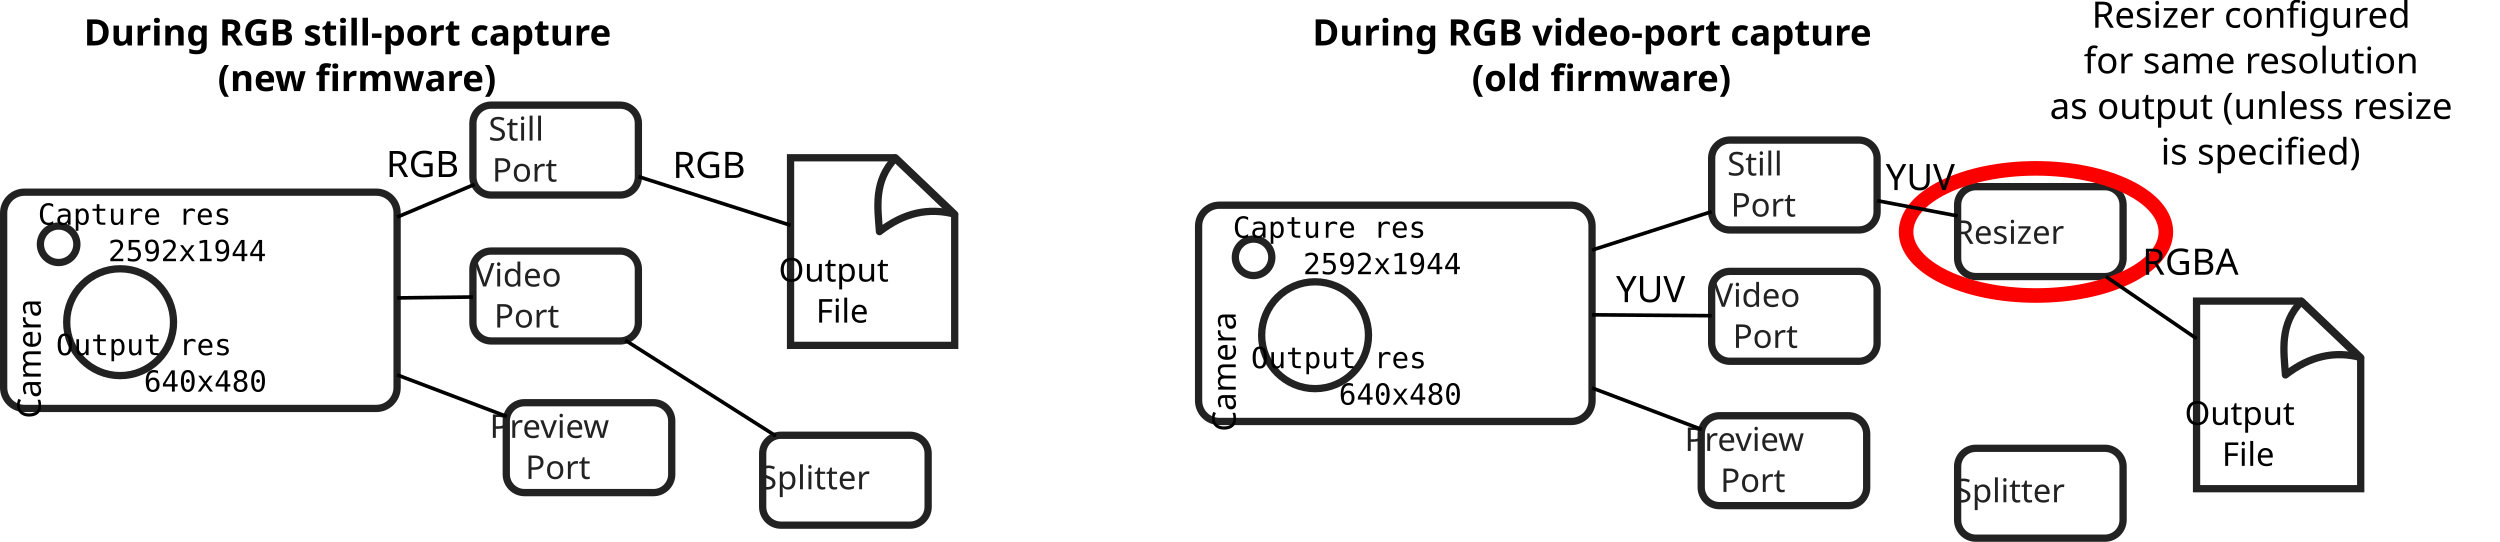
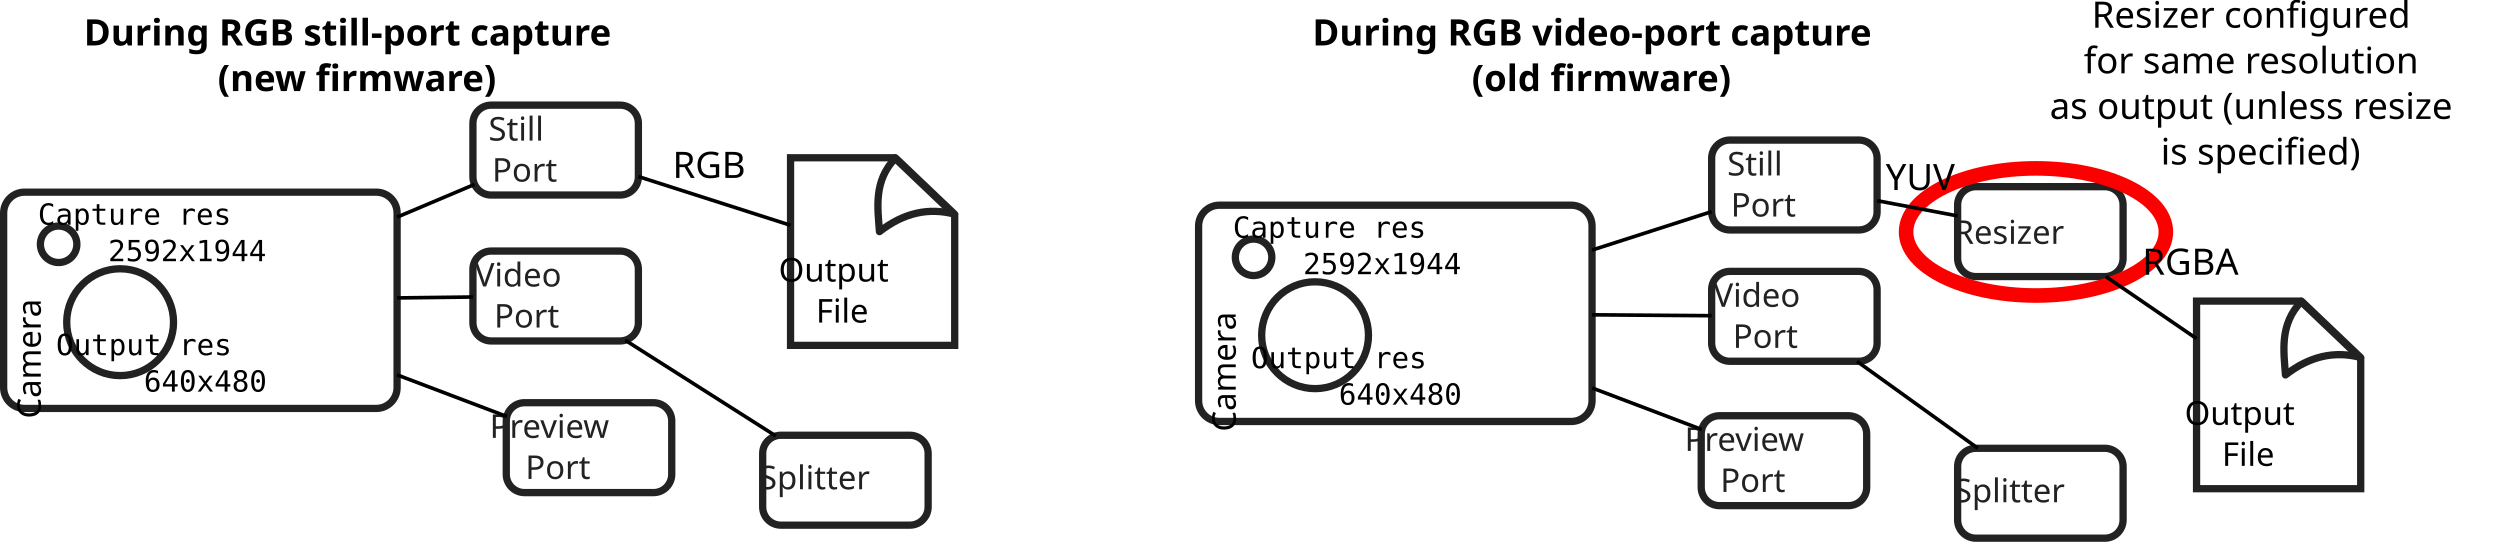
<svg xmlns="http://www.w3.org/2000/svg" width="685.326" height="148.532" id="svg3037" version="1.1">
  <defs id="defs3039" />
  <g id="layer1" transform="translate(-34.57143,-14.89914)">
    <g id="g3827" transform="translate(-17.14286,-25.06889)">
      <rect ry="5" y="68.791" x="181.357" height="24.643" width="45.357" id="rect3764" style="fill:none;stroke:#222222;stroke-width:2;stroke-linecap:square;stroke-linejoin:miter;stroke-miterlimit:4;stroke-opacity:1;stroke-dasharray:none;stroke-dashoffset:0" />
      <text id="text3776" y="78.502" x="203.731" style="font-size:9px;font-style:normal;font-weight:normal;text-align:center;line-height:125%;letter-spacing:0px;word-spacing:0px;text-anchor:middle;fill:#222222;fill-opacity:1;stroke:none;font-family:Sans" xml:space="preserve">
        <tspan id="tspan3780" y="78.502" x="203.731">Still</tspan>
        <tspan y="89.752" x="203.731" id="tspan3863">Port</tspan>
      </text>
    </g>
    <g id="g3833" transform="translate(-17.14286,-21.06889)">
      <rect style="fill:none;stroke:#222222;stroke-width:2;stroke-linecap:square;stroke-linejoin:miter;stroke-miterlimit:4;stroke-opacity:1;stroke-dasharray:none;stroke-dashoffset:0" id="rect3766" width="45.357" height="24.643" x="181.357" y="104.791" ry="5" />
      <text id="text3782" y="114.502" x="204.277" style="font-size:9px;font-style:normal;font-weight:normal;text-align:center;line-height:125%;letter-spacing:0px;word-spacing:0px;text-anchor:middle;fill:#222222;fill-opacity:1;stroke:none;font-family:Sans" xml:space="preserve">
        <tspan id="tspan3786" y="114.502" x="204.277">Video</tspan>
        <tspan y="125.752" x="204.277" id="tspan3867">Port</tspan>
      </text>
    </g>
    <g id="g3839" transform="translate(-8,-15.49746)">
      <rect ry="5" y="140.791" x="181.357" height="24.643" width="45.357" id="rect3768" style="fill:none;stroke:#222222;stroke-width:2;stroke-linecap:square;stroke-linejoin:miter;stroke-miterlimit:4;stroke-opacity:1;stroke-dasharray:none;stroke-dashoffset:0" />
      <text id="text3788" y="150.436" x="203.706" style="font-size:9px;font-style:normal;font-weight:normal;text-align:center;line-height:125%;letter-spacing:0px;word-spacing:0px;text-anchor:middle;fill:#222222;fill-opacity:1;stroke:none;font-family:Sans" xml:space="preserve">
        <tspan id="tspan3792" y="150.436" x="203.706">Preview</tspan>
        <tspan y="161.686" x="203.706" id="tspan3871">Port</tspan>
      </text>
    </g>
    <g id="g3906" transform="translate(-1.712467,47.42603)">
      <rect style="fill:none;stroke:#222222;stroke-width:2;stroke-linecap:square;stroke-linejoin:miter;stroke-miterlimit:4;stroke-opacity:1;stroke-dasharray:none;stroke-dashoffset:0" id="rect3885" width="45.357" height="24.643" x="245.357" y="86.791" ry="5" />
      <text xml:space="preserve" style="font-size:9px;font-style:normal;font-weight:normal;text-align:center;line-height:125%;letter-spacing:0px;word-spacing:0px;text-anchor:middle;fill:#222222;fill-opacity:1;stroke:none;font-family:Sans" x="267.743" y="101.595" id="text3887">
        <tspan x="267.743" y="101.595" id="tspan3891">Splitter</tspan>
      </text>
    </g>
    <g id="g3914" transform="translate(267.859,-20.71682)">
      <rect ry="5" y="86.791" x="303.357" height="24.643" width="45.357" id="rect3897" style="fill:none;stroke:#222222;stroke-width:2;stroke-linecap:square;stroke-linejoin:miter;stroke-miterlimit:4;stroke-opacity:1;stroke-dasharray:none;stroke-dashoffset:0" />
      <text id="text3899" y="102.467" x="325.598" style="font-size:9px;font-style:normal;font-weight:normal;text-align:center;line-height:125%;letter-spacing:0px;word-spacing:0px;text-anchor:middle;fill:#222222;fill-opacity:1;stroke:none;font-family:Sans" xml:space="preserve">
        <tspan id="tspan3901" y="102.467" x="325.598">Resizer</tspan>
      </text>
    </g>
    <g transform="translate(14.85714,32.93111)" id="g3950">
      <rect ry="5.714" y="34.648" x="20.714" height="59.286" width="107.857" id="rect2985" style="fill:none;stroke:#222222;stroke-width:2;stroke-miterlimit:4;stroke-opacity:1;stroke-dasharray:none" />
-       <path transform="translate(-49.50001,-32.78572)" d="m 116.786,103.076 c 0,8.087 -6.556,14.643 -14.643,14.643 -8.087,0 -14.643,-6.556 -14.643,-14.643 0,-8.087 6.556,-14.643 14.643,-14.643 8.087,0 14.643,6.556 14.643,14.643 z" id="path3755" style="fill:none;stroke:#222222;stroke-width:2;stroke-linecap:square;stroke-linejoin:miter;stroke-miterlimit:4;stroke-opacity:1;stroke-dasharray:none;stroke-dashoffset:0" />
+       <path transform="translate(-49.50001,-32.78572)" d="M 116.786,103.076 A 14.643,14.643 0 0 1 102.143,117.719 14.643,14.643 0 0 1 87.5,103.076 14.643,14.643 0 0 1 102.143,88.434 14.643,14.643 0 0 1 116.786,103.076 Z" id="path3755" style="fill:none;stroke:#222222;stroke-width:2;stroke-linecap:square;stroke-linejoin:miter;stroke-miterlimit:4;stroke-opacity:1;stroke-dasharray:none;stroke-dashoffset:0" />
      <rect ry="5" y="43.934" x="30.786" height="10" width="10" id="rect3757" style="fill:none;stroke:#222222;stroke-width:2;stroke-linecap:square;stroke-linejoin:miter;stroke-miterlimit:4;stroke-opacity:1;stroke-dasharray:none;stroke-dashoffset:0" />
      <text id="text3919" y="43.565" x="126.43" style="font-size:8px;font-style:normal;font-variant:normal;font-weight:normal;font-stretch:normal;text-align:end;line-height:125%;letter-spacing:0px;word-spacing:0px;text-anchor:end;fill:#000000;fill-opacity:1;stroke:none;font-family:Monospace;-inkscape-font-specification:Monospace" xml:space="preserve">
        <tspan id="tspan3923" y="43.565" x="126.43">Capture res</tspan>
        <tspan id="tspan3925" y="53.565" x="126.43">2592x1944</tspan>
      </text>
      <text id="text3927" y="79.324" x="126.585" style="font-size:8px;font-style:normal;font-variant:normal;font-weight:normal;font-stretch:normal;text-align:end;line-height:125%;letter-spacing:0px;word-spacing:0px;text-anchor:end;fill:#000000;fill-opacity:1;stroke:none;font-family:Monospace;-inkscape-font-specification:Monospace" xml:space="preserve">
        <tspan id="tspan3931" y="79.324" x="126.585">Output res</tspan>
        <tspan id="tspan3933" y="89.324" x="126.585">640x480</tspan>
      </text>
      <text transform="matrix(0,-1,1,0,0,0)" id="text3944" y="30.897" x="-72.11" style="font-size:9px;font-style:normal;font-weight:normal;text-align:center;line-height:125%;letter-spacing:0px;word-spacing:0px;text-anchor:middle;fill:#000000;fill-opacity:1;stroke:none;font-family:Sans" xml:space="preserve">
        <tspan y="30.897" x="-72.11" id="tspan3946">Camera</tspan>
      </text>
    </g>
    <path style="fill:none;stroke:#000000;stroke-width:1px;stroke-linecap:butt;stroke-linejoin:miter;stroke-opacity:1" d="m 143.429,74.42 21.234,-8.978" id="path3963" />
    <path style="fill:none;stroke:#000000;stroke-width:1px;stroke-linecap:butt;stroke-linejoin:miter;stroke-opacity:1" d="m 143.429,96.569 20.786,-0.252" id="path3965" />
    <path style="fill:none;stroke:#000000;stroke-width:1px;stroke-linecap:butt;stroke-linejoin:miter;stroke-opacity:1" d="m 143.429,117.669 30.077,11.404" id="path3969" />
    <g id="g3997" transform="translate(138.4286,-93.49747)">
      <g transform="translate(-10,20.71429)" id="g3987">
        <path style="fill:none;stroke:#222222;stroke-width:2;stroke-linecap:square;stroke-linejoin:miter;stroke-miterlimit:4;stroke-opacity:1;stroke-dashoffset:0" d="m 122.857,130.934 28.5,0 16.5,15.714 0,35.714 -45,0 z" id="rect3971" />
        <path style="fill:none;stroke:#222222;stroke-width:2;stroke-linecap:butt;stroke-linejoin:round;stroke-miterlimit:4;stroke-opacity:1;stroke-dasharray:none" d="m 151.649,130.977 c -6.093,6.294 -4.896,13.611 -4.419,20.203 6.713,-5.226 13.532,-6.639 20.582,-4.798 z" id="path3974" />
      </g>
      <text id="text3991" y="185.576" x="135.214" style="font-size:9px;font-style:normal;font-weight:normal;text-align:center;line-height:125%;letter-spacing:0px;word-spacing:0px;text-anchor:middle;fill:#000000;fill-opacity:1;stroke:none;font-family:Sans" xml:space="preserve">
        <tspan y="185.576" x="135.214" id="tspan3993">Output</tspan>
        <tspan id="tspan3995" y="196.826" x="135.214">File</tspan>
      </text>
    </g>
    <path style="fill:none;stroke:#000000;stroke-width:1px;stroke-linecap:butt;stroke-linejoin:miter;stroke-opacity:1" d="m 205.967,108.169 41.282,26.244" id="path3225" />
    <path style="fill:none;stroke:#000000;stroke-width:1px;stroke-linecap:butt;stroke-linejoin:miter;stroke-opacity:1" d="m 209.571,63.305 41.714,13.356" id="path3227" />
    <text xml:space="preserve" style="font-size:10px;font-style:normal;font-variant:normal;font-weight:bold;font-stretch:normal;text-align:center;line-height:125%;letter-spacing:0px;word-spacing:0px;writing-mode:lr-tb;text-anchor:middle;fill:#000000;fill-opacity:1;stroke:none;font-family:Sans;-inkscape-font-specification:Sans Bold" x="138.929" y="27.362" id="text3229">
      <tspan id="tspan3231" x="138.929" y="27.362">During RGB still-port capture</tspan>
      <tspan x="138.929" y="39.862" id="tspan3093">(new firmware)</tspan>
    </text>
    <g transform="translate(322.4286,-15.49746)" id="g3233">
      <rect style="fill:none;stroke:#222222;stroke-width:2;stroke-linecap:square;stroke-linejoin:miter;stroke-miterlimit:4;stroke-opacity:1;stroke-dasharray:none;stroke-dashoffset:0" id="rect3235" width="45.357" height="24.643" x="181.357" y="68.791" ry="5" />
      <text xml:space="preserve" style="font-size:9px;font-style:normal;font-weight:normal;text-align:center;line-height:125%;letter-spacing:0px;word-spacing:0px;text-anchor:middle;fill:#222222;fill-opacity:1;stroke:none;font-family:Sans" x="203.731" y="78.502" id="text3237">
        <tspan x="203.731" y="78.502" id="tspan3239">Still</tspan>
        <tspan id="tspan3241" x="203.731" y="89.752">Port</tspan>
      </text>
    </g>
    <g transform="translate(322.4286,-15.49746)" id="g3243">
      <rect ry="5" y="104.791" x="181.357" height="24.643" width="45.357" id="rect3245" style="fill:none;stroke:#222222;stroke-width:2;stroke-linecap:square;stroke-linejoin:miter;stroke-miterlimit:4;stroke-opacity:1;stroke-dasharray:none;stroke-dashoffset:0" />
      <text xml:space="preserve" style="font-size:9px;font-style:normal;font-weight:normal;text-align:center;line-height:125%;letter-spacing:0px;word-spacing:0px;text-anchor:middle;fill:#222222;fill-opacity:1;stroke:none;font-family:Sans" x="204.277" y="114.502" id="text3247">
        <tspan x="204.277" y="114.502" id="tspan3249">Video</tspan>
        <tspan id="tspan3251" x="204.277" y="125.752">Port</tspan>
      </text>
    </g>
    <g transform="translate(319.5714,-11.92603)" id="g3253">
      <rect style="fill:none;stroke:#222222;stroke-width:2;stroke-linecap:square;stroke-linejoin:miter;stroke-miterlimit:4;stroke-opacity:1;stroke-dasharray:none;stroke-dashoffset:0" id="rect3255" width="45.357" height="24.643" x="181.357" y="140.791" ry="5" />
      <text xml:space="preserve" style="font-size:9px;font-style:normal;font-weight:normal;text-align:center;line-height:125%;letter-spacing:0px;word-spacing:0px;text-anchor:middle;fill:#222222;fill-opacity:1;stroke:none;font-family:Sans" x="203.706" y="150.436" id="text3257">
        <tspan x="203.706" y="150.436" id="tspan3259">Preview</tspan>
        <tspan id="tspan3261" x="203.706" y="161.686">Port</tspan>
      </text>
    </g>
    <g transform="translate(325.859,50.99746)" id="g3263">
      <rect ry="5" y="86.791" x="245.357" height="24.643" width="45.357" id="rect3265" style="fill:none;stroke:#222222;stroke-width:2;stroke-linecap:square;stroke-linejoin:miter;stroke-miterlimit:4;stroke-opacity:1;stroke-dasharray:none;stroke-dashoffset:0" />
      <text id="text3267" y="101.595" x="267.743" style="font-size:9px;font-style:normal;font-weight:normal;text-align:center;line-height:125%;letter-spacing:0px;word-spacing:0px;text-anchor:middle;fill:#222222;fill-opacity:1;stroke:none;font-family:Sans" xml:space="preserve">
        <tspan id="tspan3269" y="101.595" x="267.743">Splitter</tspan>
      </text>
    </g>
    <g id="g3271" transform="translate(342.4286,36.50254)">
      <rect style="fill:none;stroke:#222222;stroke-width:2;stroke-miterlimit:4;stroke-opacity:1;stroke-dasharray:none" id="rect3273" width="107.857" height="59.286" x="20.714" y="34.648" ry="5.714" />
-       <path style="fill:none;stroke:#222222;stroke-width:2;stroke-linecap:square;stroke-linejoin:miter;stroke-miterlimit:4;stroke-opacity:1;stroke-dasharray:none;stroke-dashoffset:0" id="path3275" d="m 116.786,103.076 c 0,8.087 -6.556,14.643 -14.643,14.643 -8.087,0 -14.643,-6.556 -14.643,-14.643 0,-8.087 6.556,-14.643 14.643,-14.643 8.087,0 14.643,6.556 14.643,14.643 z" transform="translate(-49.50001,-32.78572)" />
+       <path style="fill:none;stroke:#222222;stroke-width:2;stroke-linecap:square;stroke-linejoin:miter;stroke-miterlimit:4;stroke-opacity:1;stroke-dasharray:none;stroke-dashoffset:0" id="path3275" d="M 116.786,103.076 A 14.643,14.643 0 0 1 102.143,117.719 14.643,14.643 0 0 1 87.5,103.076 14.643,14.643 0 0 1 102.143,88.434 14.643,14.643 0 0 1 116.786,103.076 Z" transform="translate(-49.50001,-32.78572)" />
      <rect style="fill:none;stroke:#222222;stroke-width:2;stroke-linecap:square;stroke-linejoin:miter;stroke-miterlimit:4;stroke-opacity:1;stroke-dasharray:none;stroke-dashoffset:0" id="rect3277" width="10" height="10" x="30.786" y="43.934" ry="5" />
      <text xml:space="preserve" style="font-size:8px;font-style:normal;font-variant:normal;font-weight:normal;font-stretch:normal;text-align:end;line-height:125%;letter-spacing:0px;word-spacing:0px;text-anchor:end;fill:#000000;fill-opacity:1;stroke:none;font-family:Monospace;-inkscape-font-specification:Monospace" x="126.43" y="43.565" id="text3279">
        <tspan x="126.43" y="43.565" id="tspan3281">Capture res</tspan>
        <tspan x="126.43" y="53.565" id="tspan3283">2592x1944</tspan>
      </text>
      <text xml:space="preserve" style="font-size:8px;font-style:normal;font-variant:normal;font-weight:normal;font-stretch:normal;text-align:end;line-height:125%;letter-spacing:0px;word-spacing:0px;text-anchor:end;fill:#000000;fill-opacity:1;stroke:none;font-family:Monospace;-inkscape-font-specification:Monospace" x="126.585" y="79.324" id="text3285">
        <tspan x="126.585" y="79.324" id="tspan3287">Output res</tspan>
        <tspan x="126.585" y="89.324" id="tspan3289">640x480</tspan>
      </text>
      <text xml:space="preserve" style="font-size:9px;font-style:normal;font-weight:normal;text-align:center;line-height:125%;letter-spacing:0px;word-spacing:0px;text-anchor:middle;fill:#000000;fill-opacity:1;stroke:none;font-family:Sans" x="-72.11" y="30.897" id="text3291" transform="matrix(0,-1,1,0,0,0)">
        <tspan id="tspan3293" x="-72.11" y="30.897">Camera</tspan>
      </text>
    </g>
    <g transform="translate(523.8572,-54.21175)" id="g3301">
      <g id="g3303" transform="translate(-10,20.71429)">
        <path id="path3305" d="m 122.857,130.934 28.5,0 16.5,15.714 0,35.714 -45,0 z" style="fill:none;stroke:#222222;stroke-width:2;stroke-linecap:square;stroke-linejoin:miter;stroke-miterlimit:4;stroke-opacity:1;stroke-dashoffset:0" />
        <path id="path3307" d="m 151.649,130.977 c -6.093,6.294 -4.896,13.611 -4.419,20.203 6.713,-5.226 13.532,-6.639 20.582,-4.798 z" style="fill:none;stroke:#222222;stroke-width:2;stroke-linecap:butt;stroke-linejoin:round;stroke-miterlimit:4;stroke-opacity:1;stroke-dasharray:none" />
      </g>
      <text xml:space="preserve" style="font-size:9px;font-style:normal;font-weight:normal;text-align:center;line-height:125%;letter-spacing:0px;word-spacing:0px;text-anchor:middle;fill:#000000;fill-opacity:1;stroke:none;font-family:Sans" x="135.214" y="185.576" id="text3309">
        <tspan id="tspan3311" x="135.214" y="185.576">Output</tspan>
        <tspan x="135.214" y="196.826" id="tspan3313">File</tspan>
      </text>
    </g>
    <text xml:space="preserve" style="font-size:10px;font-style:normal;font-variant:normal;font-weight:bold;font-stretch:normal;text-align:center;line-height:125%;letter-spacing:0px;word-spacing:0px;writing-mode:lr-tb;text-anchor:middle;fill:#000000;fill-opacity:1;stroke:none;font-family:Sans;-inkscape-font-specification:Sans Bold" x="480.071" y="27.362" id="text3319">
      <tspan id="tspan3321" x="480.071" y="27.362">During RGB video-port capture</tspan>
      <tspan x="480.071" y="39.862" id="tspan3097">(old firmware)</tspan>
    </text>
    <path style="fill:none;stroke:#000000;stroke-width:1px;stroke-linecap:butt;stroke-linejoin:miter;stroke-opacity:1" d="M 471,83.451 503.786,72.908" id="path3323" />
    <path style="fill:none;stroke:#000000;stroke-width:1px;stroke-linecap:butt;stroke-linejoin:miter;stroke-opacity:1" d="m 471,101.198 32.786,0.246" id="path3327" />
    <path style="fill:none;stroke:#000000;stroke-width:1px;stroke-linecap:butt;stroke-linejoin:miter;stroke-opacity:1" d="m 471,121.24 30.077,11.404" id="path3331" />
-     <path style="fill:none;stroke:#fc0000;stroke-width:4;stroke-linecap:round;stroke-linejoin:miter;stroke-miterlimit:4;stroke-opacity:1;stroke-dasharray:none;stroke-dashoffset:0" id="path3367" d="m 676.802,72.767 c 0,9.624 -15.942,17.425 -35.608,17.425 -19.666,0 -35.608,-7.801 -35.608,-17.425 0,-9.624 15.942,-17.425 35.608,-17.425 19.666,0 35.608,7.801 35.608,17.425 z" transform="translate(-48.5,5.714286)" />
+     <path style="fill:none;stroke:#fc0000;stroke-width:4;stroke-linecap:round;stroke-linejoin:miter;stroke-miterlimit:4;stroke-opacity:1;stroke-dasharray:none;stroke-dashoffset:0" id="path3367" d="M 676.802,72.767 A 35.608,17.425 0 0 1 641.194,90.192 35.608,17.425 0 0 1 605.586,72.767 35.608,17.425 0 0 1 641.194,55.342 35.608,17.425 0 0 1 676.802,72.767 Z" transform="translate(-48.5,5.714286)" />
    <path style="fill:none;stroke:#000000;stroke-width:1px;stroke-linecap:butt;stroke-linejoin:miter;stroke-opacity:1" d="M 611.866,90.708 636.714,107.734" id="path3335" />
-     <text xml:space="preserve" style="font-size:10px;font-style:normal;font-weight:normal;line-height:125%;letter-spacing:0px;word-spacing:0px;fill:#000000;fill-opacity:1;stroke:none;font-family:Sans" x="140.411" y="63.423" id="text3337">
-       <tspan id="tspan3339" x="140.411" y="63.423">RGB</tspan>
-     </text>
    <text xml:space="preserve" style="font-size:10px;font-style:normal;font-weight:normal;line-height:125%;letter-spacing:0px;word-spacing:0px;fill:#000000;fill-opacity:1;stroke:none;font-family:Sans" x="218.951" y="63.675" id="text3341">
      <tspan id="tspan3343" x="218.951" y="63.675">RGB</tspan>
-     </text>
-     <text xml:space="preserve" style="font-size:10px;font-style:normal;font-weight:normal;line-height:125%;letter-spacing:0px;word-spacing:0px;fill:#000000;fill-opacity:1;stroke:none;font-family:Sans" x="477.571" y="97.719" id="text3345">
-       <tspan id="tspan3347" x="477.571" y="97.719">YUV</tspan>
    </text>
    <text xml:space="preserve" style="font-size:10px;font-style:normal;font-weight:normal;text-align:center;line-height:125%;letter-spacing:0px;word-spacing:0px;text-anchor:middle;fill:#000000;fill-opacity:1;stroke:none;font-family:Sans" x="660.774" y="22.497" id="text3357">
      <tspan id="tspan3359" x="660.774" y="22.497">Resizer configured</tspan>
      <tspan x="660.774" y="34.997" id="tspan3361">for same resolution</tspan>
      <tspan x="660.774" y="47.497" id="tspan3363">as output (unless resize</tspan>
      <tspan x="660.774" y="59.997" id="tspan3365">is specified)</tspan>
    </text>
    <text xml:space="preserve" style="font-size:10px;font-style:normal;font-weight:normal;line-height:125%;letter-spacing:0px;word-spacing:0px;fill:#000000;fill-opacity:1;stroke:none;font-family:Sans" x="621.857" y="90.219" id="text3353">
      <tspan id="tspan3355" x="621.857" y="90.219">RGBA</tspan>
    </text>
    <text xml:space="preserve" style="font-size:10px;font-style:normal;font-weight:normal;line-height:125%;letter-spacing:0px;word-spacing:0px;fill:#000000;fill-opacity:1;stroke:none;font-family:Sans" x="551.5" y="67.005" id="text3349">
      <tspan id="tspan3351" x="551.5" y="67.005">YUV</tspan>
    </text>
    <path style="fill:none;stroke:#000000;stroke-width:1px;stroke-linecap:butt;stroke-linejoin:miter;stroke-opacity:1" d="m 514.571,55.014 22.073,4.184" id="path3095" transform="translate(34.57143,14.89914)" />
+     <path style="fill:none;fill-rule:evenodd;stroke:#000000;stroke-width:1px;stroke-linecap:butt;stroke-linejoin:miter;stroke-opacity:1" d="m 543.597,113.936 33.165,23.852" id="path3445" />
  </g>
</svg>
